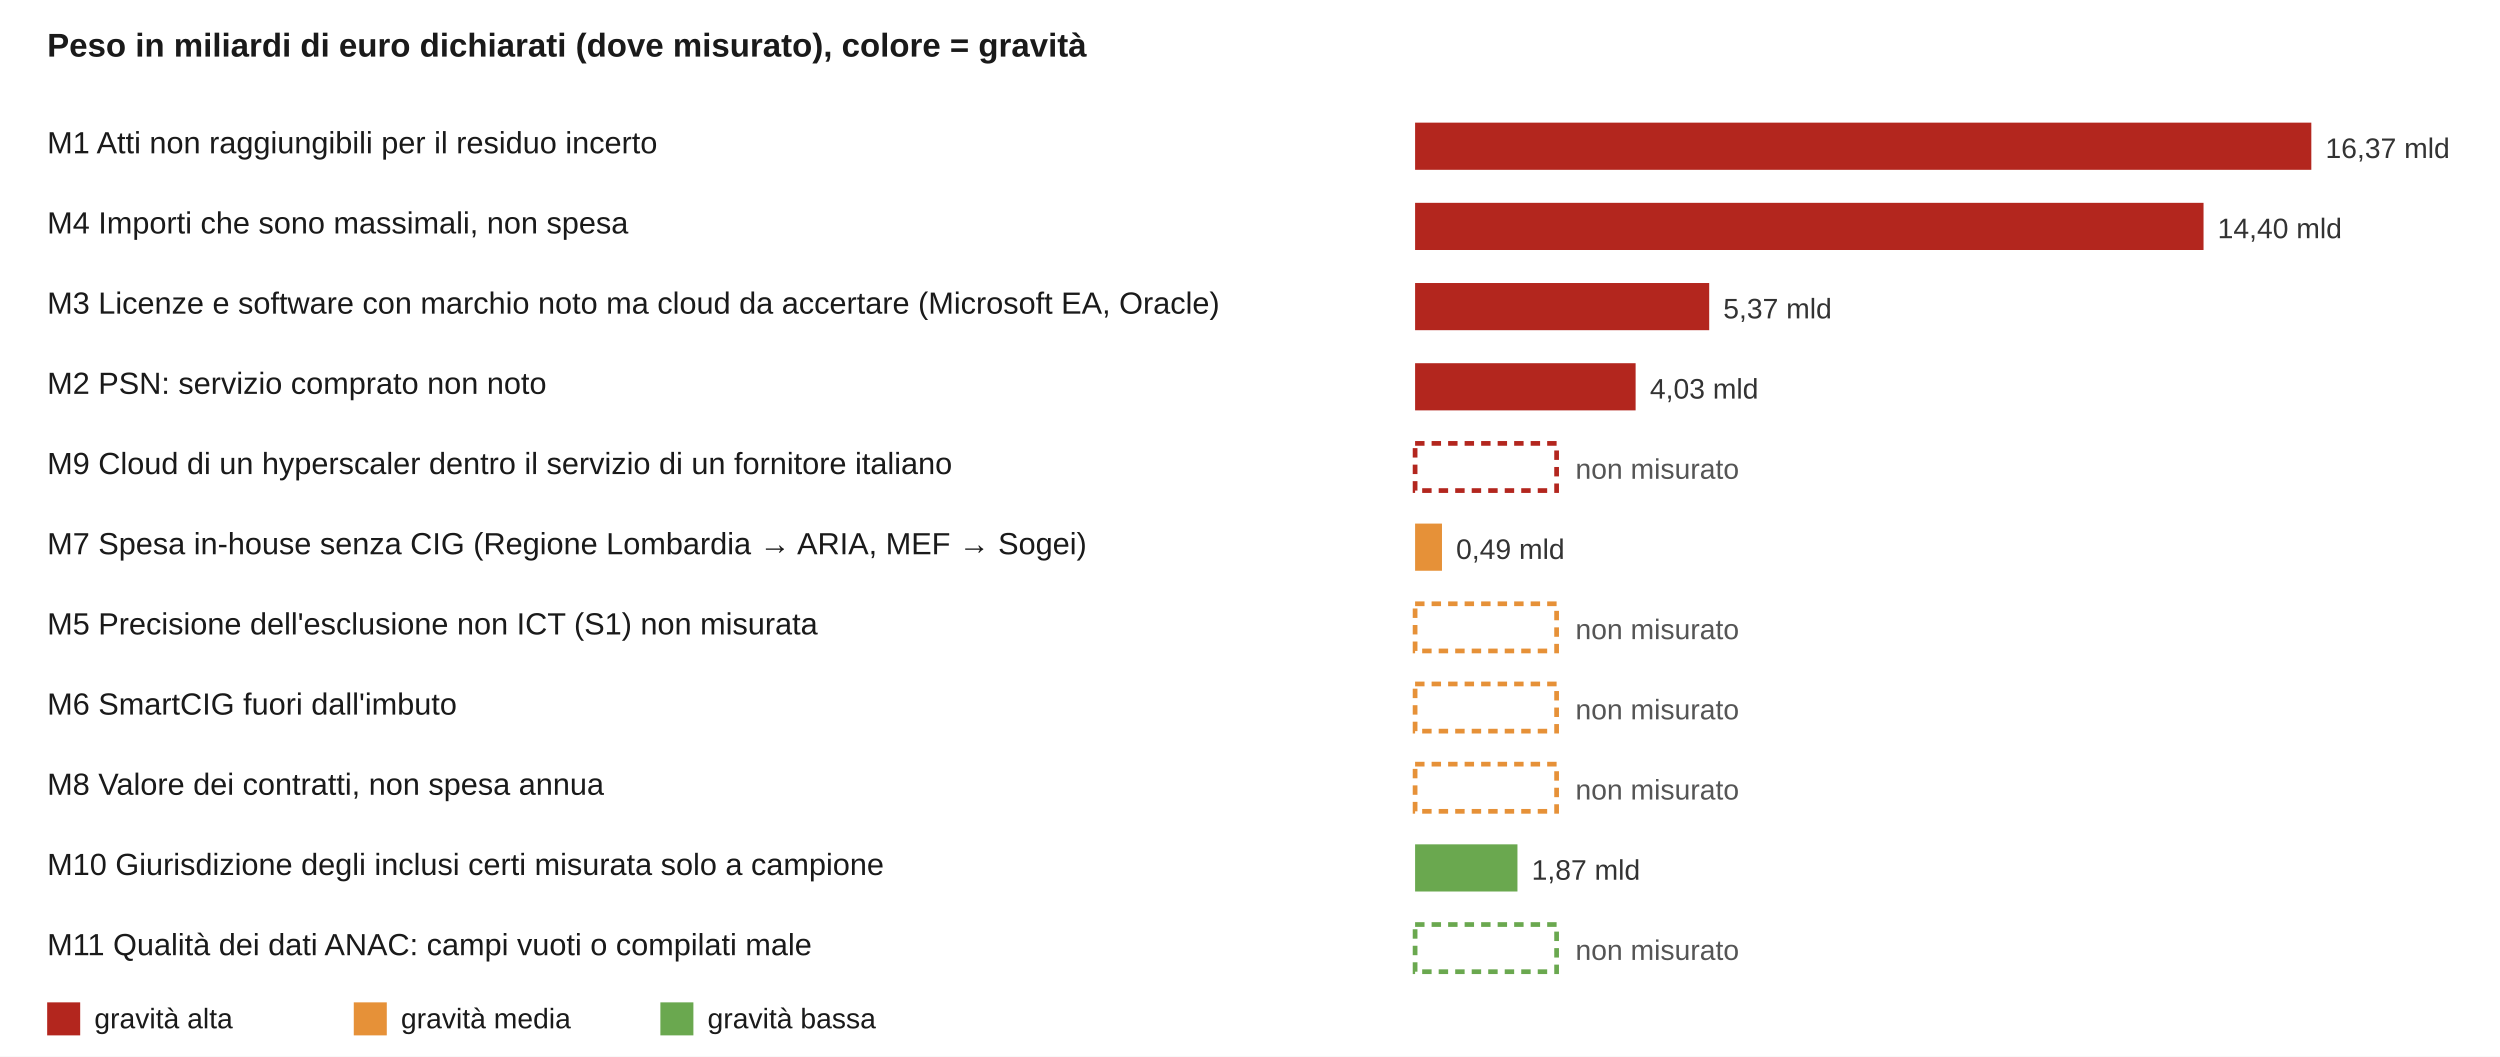
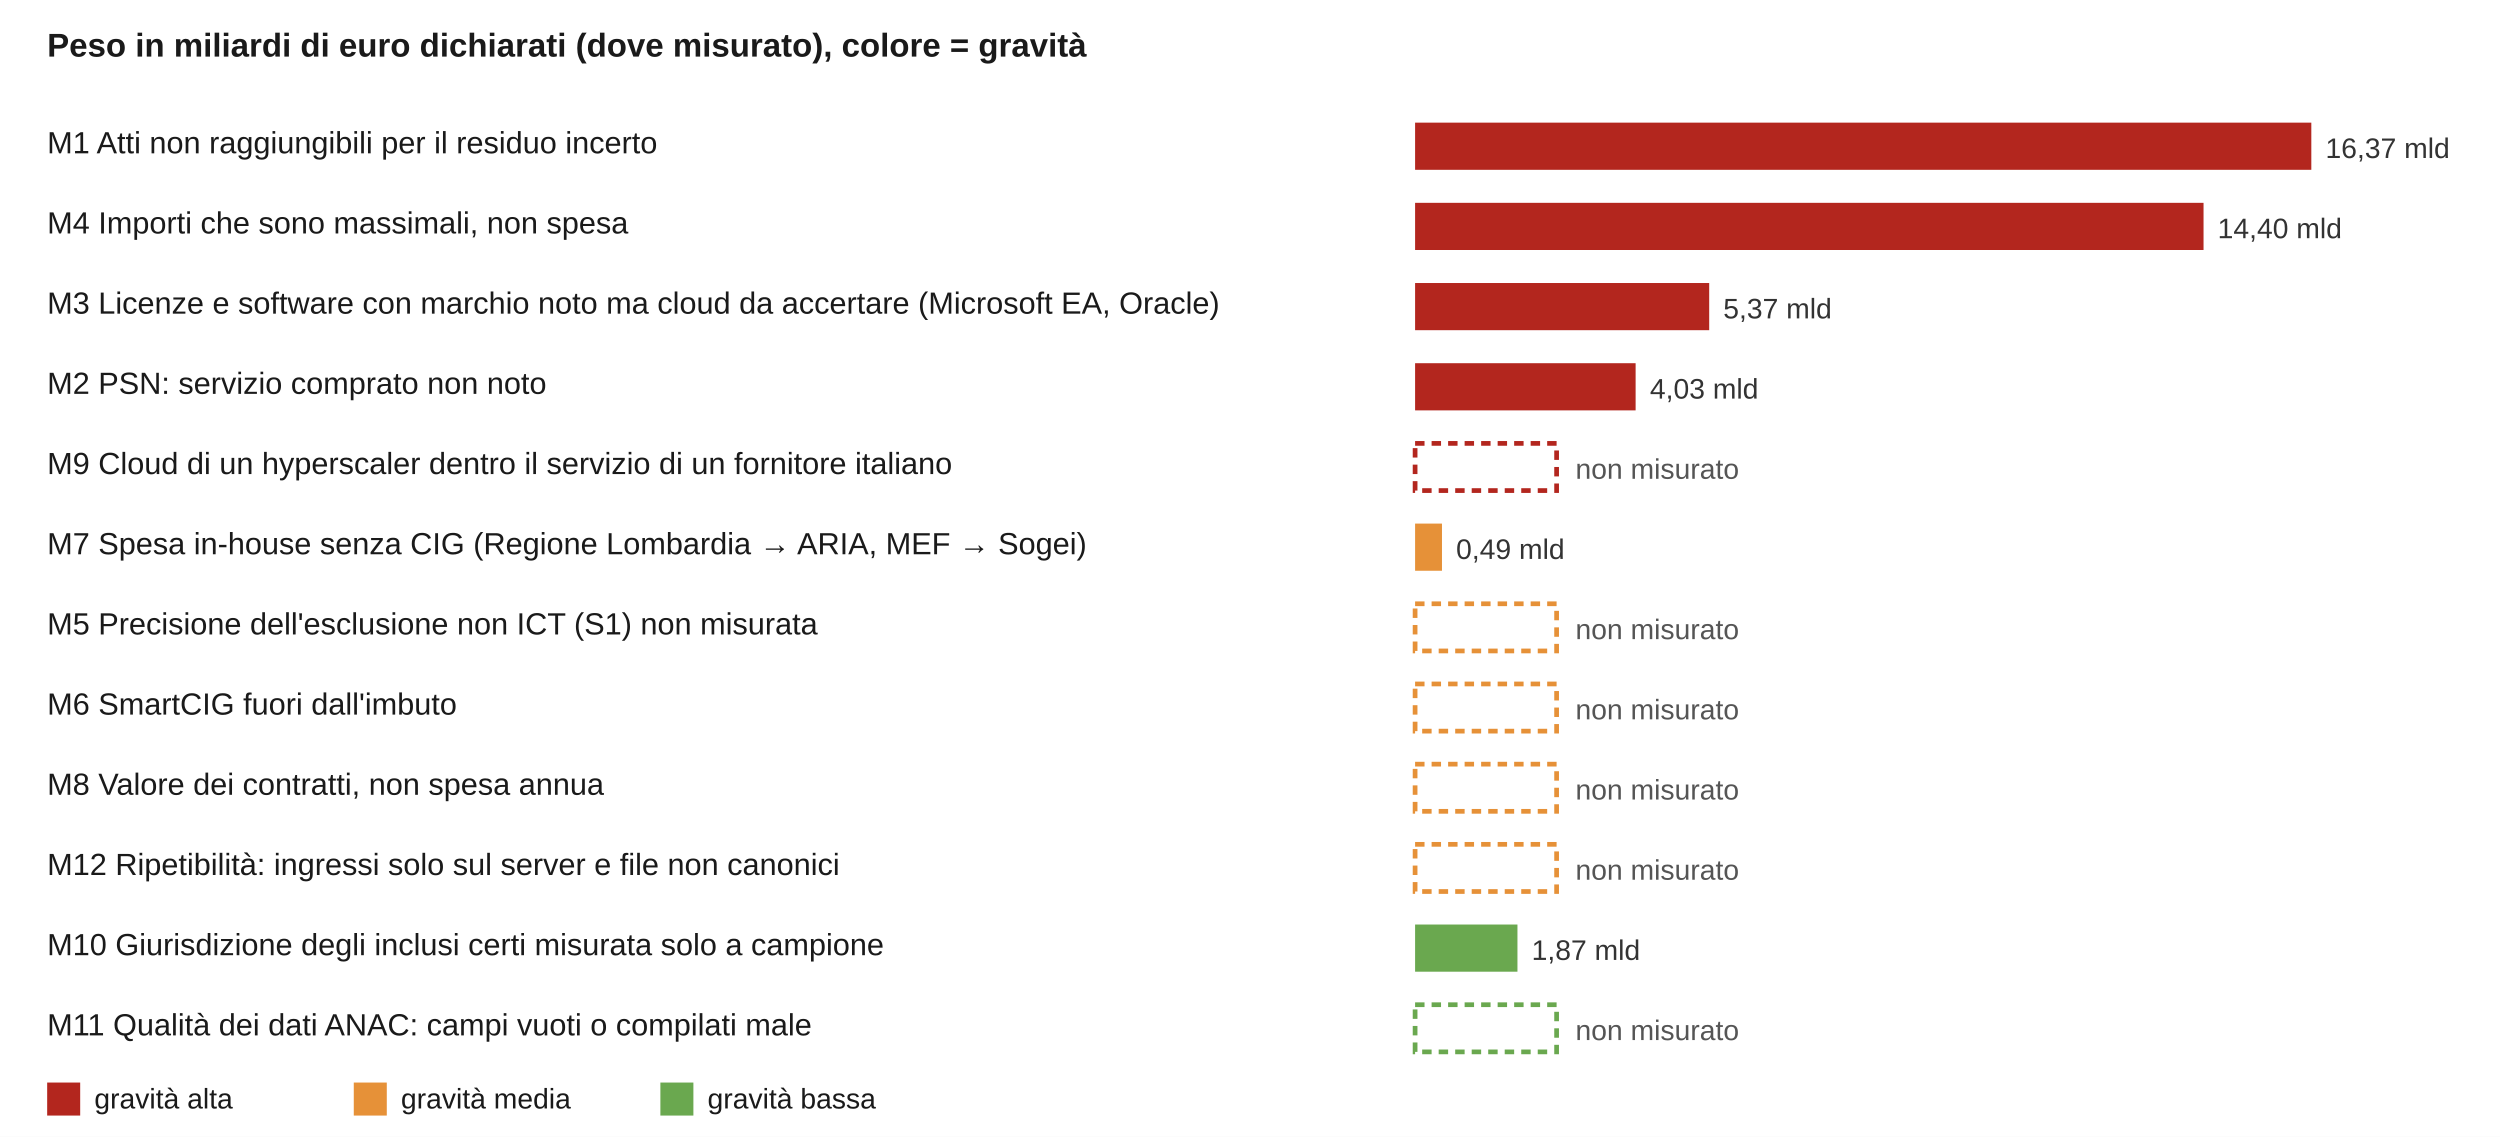
- <svg xmlns="http://www.w3.org/2000/svg" viewBox="0 0 1060 448" width="100%" role="img" aria-label="Mancanze dell'imbuto per peso e gravità" font-family="'Titillium Web', 'Segoe UI', Arial, sans-serif">
-   <rect width="1060" height="448" fill="#ffffff" />
+ <svg xmlns="http://www.w3.org/2000/svg" viewBox="0 0 1060 482" width="100%" role="img" aria-label="Mancanze dell'imbuto per peso e gravità" font-family="'Titillium Web', 'Segoe UI', Arial, sans-serif">
+   <rect width="1060" height="482" fill="#ffffff" />
  <text x="20" y="24" font-size="14" font-weight="bold" fill="#1a1a1a" text-anchor="start">Peso in miliardi di euro dichiarati (dove misurato), colore = gravità</text>
  <text x="20" y="65" font-size="13" font-weight="normal" fill="#1a1a1a" text-anchor="start">M1 Atti non raggiungibili per il residuo incerto</text>
  <rect x="600" y="52" width="380.0" height="20" fill="#b3261e" />
  <text x="986.0" y="67" font-size="12" font-weight="normal" fill="#333" text-anchor="start">16,37 mld</text>
  <text x="20" y="99" font-size="13" font-weight="normal" fill="#1a1a1a" text-anchor="start">M4 Importi che sono massimali, non spesa</text>
  <rect x="600" y="86" width="334.3" height="20" fill="#b3261e" />
  <text x="940.27" y="101" font-size="12" font-weight="normal" fill="#333" text-anchor="start">14,40 mld</text>
  <text x="20" y="133" font-size="13" font-weight="normal" fill="#1a1a1a" text-anchor="start">M3 Licenze e software con marchio noto ma cloud da accertare (Microsoft EA, Oracle)</text>
  <rect x="600" y="120" width="124.7" height="20" fill="#b3261e" />
  <text x="730.655" y="135" font-size="12" font-weight="normal" fill="#333" text-anchor="start">5,37 mld</text>
  <text x="20" y="167" font-size="13" font-weight="normal" fill="#1a1a1a" text-anchor="start">M2 PSN: servizio comprato non noto</text>
  <rect x="600" y="154" width="93.5" height="20" fill="#b3261e" />
  <text x="699.549" y="169" font-size="12" font-weight="normal" fill="#333" text-anchor="start">4,03 mld</text>
  <text x="20" y="201" font-size="13" font-weight="normal" fill="#1a1a1a" text-anchor="start">M9 Cloud di un hyperscaler dentro il servizio di un fornitore italiano</text>
  <rect x="600" y="188" width="60" height="20" fill="none" stroke="#b3261e" stroke-width="2" stroke-dasharray="4 3" />
  <text x="668" y="203" font-size="12" font-weight="normal" fill="#555" text-anchor="start">non misurato</text>
  <text x="20" y="235" font-size="13" font-weight="normal" fill="#1a1a1a" text-anchor="start">M7 Spesa in-house senza CIG (Regione Lombardia → ARIA, MEF → Sogei)</text>
  <rect x="600" y="222" width="11.4" height="20" fill="#e69138" />
  <text x="617.374" y="237" font-size="12" font-weight="normal" fill="#333" text-anchor="start">0,49 mld</text>
  <text x="20" y="269" font-size="13" font-weight="normal" fill="#1a1a1a" text-anchor="start">M5 Precisione dell'esclusione non ICT (S1) non misurata</text>
  <rect x="600" y="256" width="60" height="20" fill="none" stroke="#e69138" stroke-width="2" stroke-dasharray="4 3" />
  <text x="668" y="271" font-size="12" font-weight="normal" fill="#555" text-anchor="start">non misurato</text>
  <text x="20" y="303" font-size="13" font-weight="normal" fill="#1a1a1a" text-anchor="start">M6 SmartCIG fuori dall'imbuto</text>
  <rect x="600" y="290" width="60" height="20" fill="none" stroke="#e69138" stroke-width="2" stroke-dasharray="4 3" />
  <text x="668" y="305" font-size="12" font-weight="normal" fill="#555" text-anchor="start">non misurato</text>
  <text x="20" y="337" font-size="13" font-weight="normal" fill="#1a1a1a" text-anchor="start">M8 Valore dei contratti, non spesa annua</text>
  <rect x="600" y="324" width="60" height="20" fill="none" stroke="#e69138" stroke-width="2" stroke-dasharray="4 3" />
  <text x="668" y="339" font-size="12" font-weight="normal" fill="#555" text-anchor="start">non misurato</text>
-   <text x="20" y="371" font-size="13" font-weight="normal" fill="#1a1a1a" text-anchor="start">M10 Giurisdizione degli inclusi certi misurata solo a campione</text>
-   <rect x="600" y="358" width="43.4" height="20" fill="#6aa84f" />
-   <text x="649.409" y="373" font-size="12" font-weight="normal" fill="#333" text-anchor="start">1,87 mld</text>
-   <text x="20" y="405" font-size="13" font-weight="normal" fill="#1a1a1a" text-anchor="start">M11 Qualità dei dati ANAC: campi vuoti o compilati male</text>
-   <rect x="600" y="392" width="60" height="20" fill="none" stroke="#6aa84f" stroke-width="2" stroke-dasharray="4 3" />
-   <text x="668" y="407" font-size="12" font-weight="normal" fill="#555" text-anchor="start">non misurato</text>
-   <rect x="20" y="425" width="14" height="14" fill="#b3261e" />
-   <text x="40" y="436" font-size="12" font-weight="normal" fill="#1a1a1a" text-anchor="start">gravità alta</text>
-   <rect x="150" y="425" width="14" height="14" fill="#e69138" />
-   <text x="170" y="436" font-size="12" font-weight="normal" fill="#1a1a1a" text-anchor="start">gravità media</text>
-   <rect x="280" y="425" width="14" height="14" fill="#6aa84f" />
-   <text x="300" y="436" font-size="12" font-weight="normal" fill="#1a1a1a" text-anchor="start">gravità bassa</text>
+   <text x="20" y="371" font-size="13" font-weight="normal" fill="#1a1a1a" text-anchor="start">M12 Ripetibilità: ingressi solo sul server e file non canonici</text>
+   <rect x="600" y="358" width="60" height="20" fill="none" stroke="#e69138" stroke-width="2" stroke-dasharray="4 3" />
+   <text x="668" y="373" font-size="12" font-weight="normal" fill="#555" text-anchor="start">non misurato</text>
+   <text x="20" y="405" font-size="13" font-weight="normal" fill="#1a1a1a" text-anchor="start">M10 Giurisdizione degli inclusi certi misurata solo a campione</text>
+   <rect x="600" y="392" width="43.4" height="20" fill="#6aa84f" />
+   <text x="649.409" y="407" font-size="12" font-weight="normal" fill="#333" text-anchor="start">1,87 mld</text>
+   <text x="20" y="439" font-size="13" font-weight="normal" fill="#1a1a1a" text-anchor="start">M11 Qualità dei dati ANAC: campi vuoti o compilati male</text>
+   <rect x="600" y="426" width="60" height="20" fill="none" stroke="#6aa84f" stroke-width="2" stroke-dasharray="4 3" />
+   <text x="668" y="441" font-size="12" font-weight="normal" fill="#555" text-anchor="start">non misurato</text>
+   <rect x="20" y="459" width="14" height="14" fill="#b3261e" />
+   <text x="40" y="470" font-size="12" font-weight="normal" fill="#1a1a1a" text-anchor="start">gravità alta</text>
+   <rect x="150" y="459" width="14" height="14" fill="#e69138" />
+   <text x="170" y="470" font-size="12" font-weight="normal" fill="#1a1a1a" text-anchor="start">gravità media</text>
+   <rect x="280" y="459" width="14" height="14" fill="#6aa84f" />
+   <text x="300" y="470" font-size="12" font-weight="normal" fill="#1a1a1a" text-anchor="start">gravità bassa</text>
</svg>
